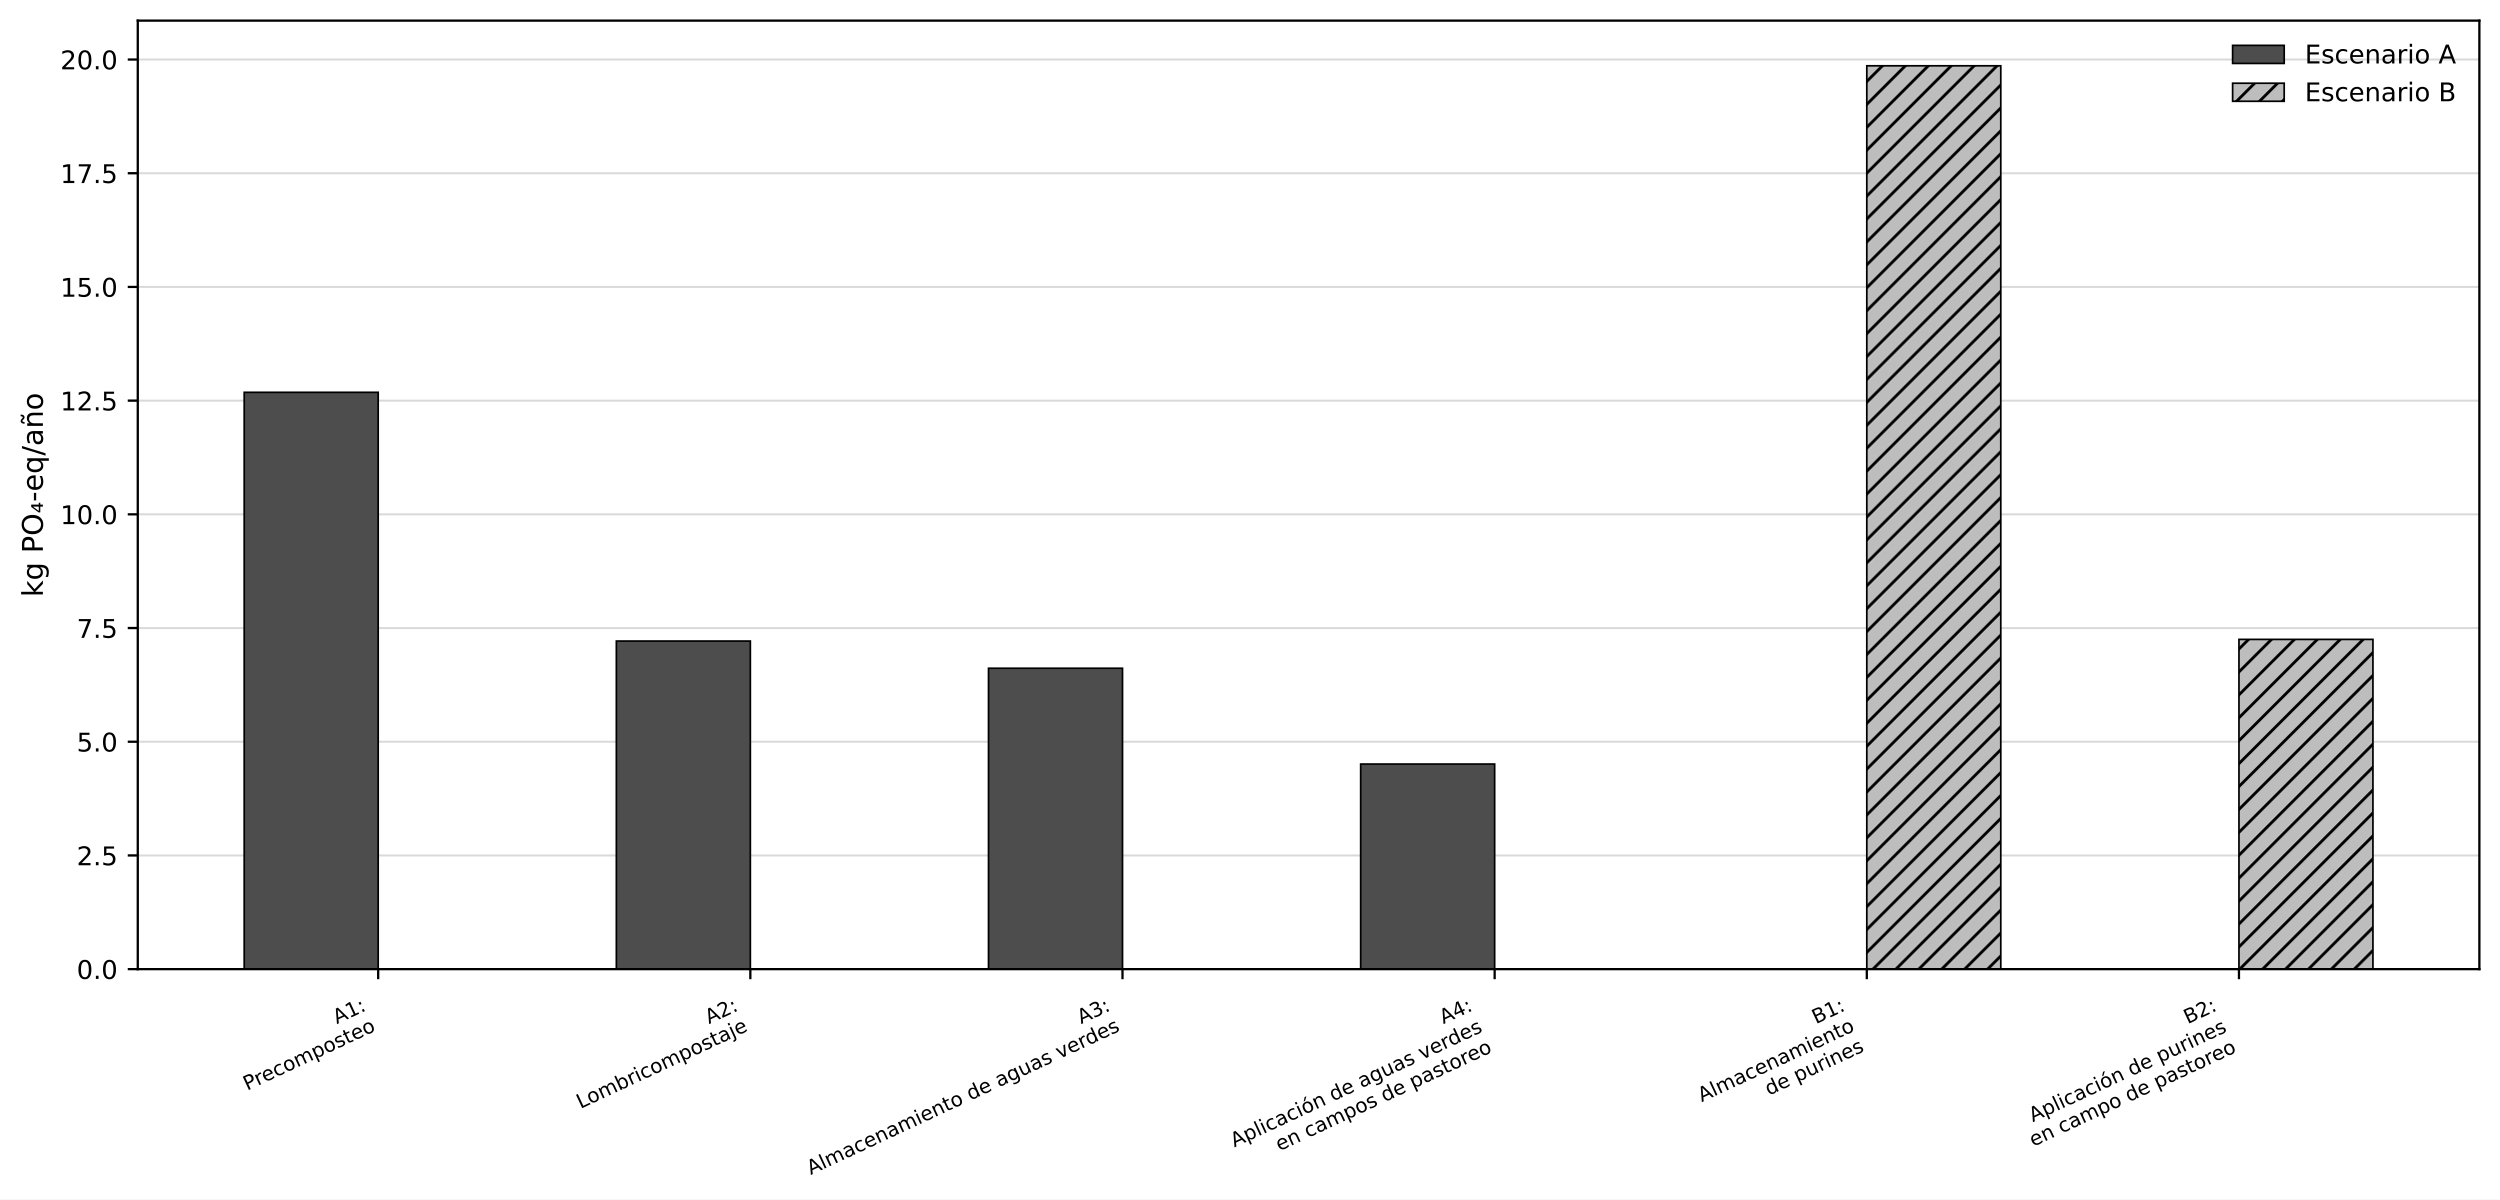
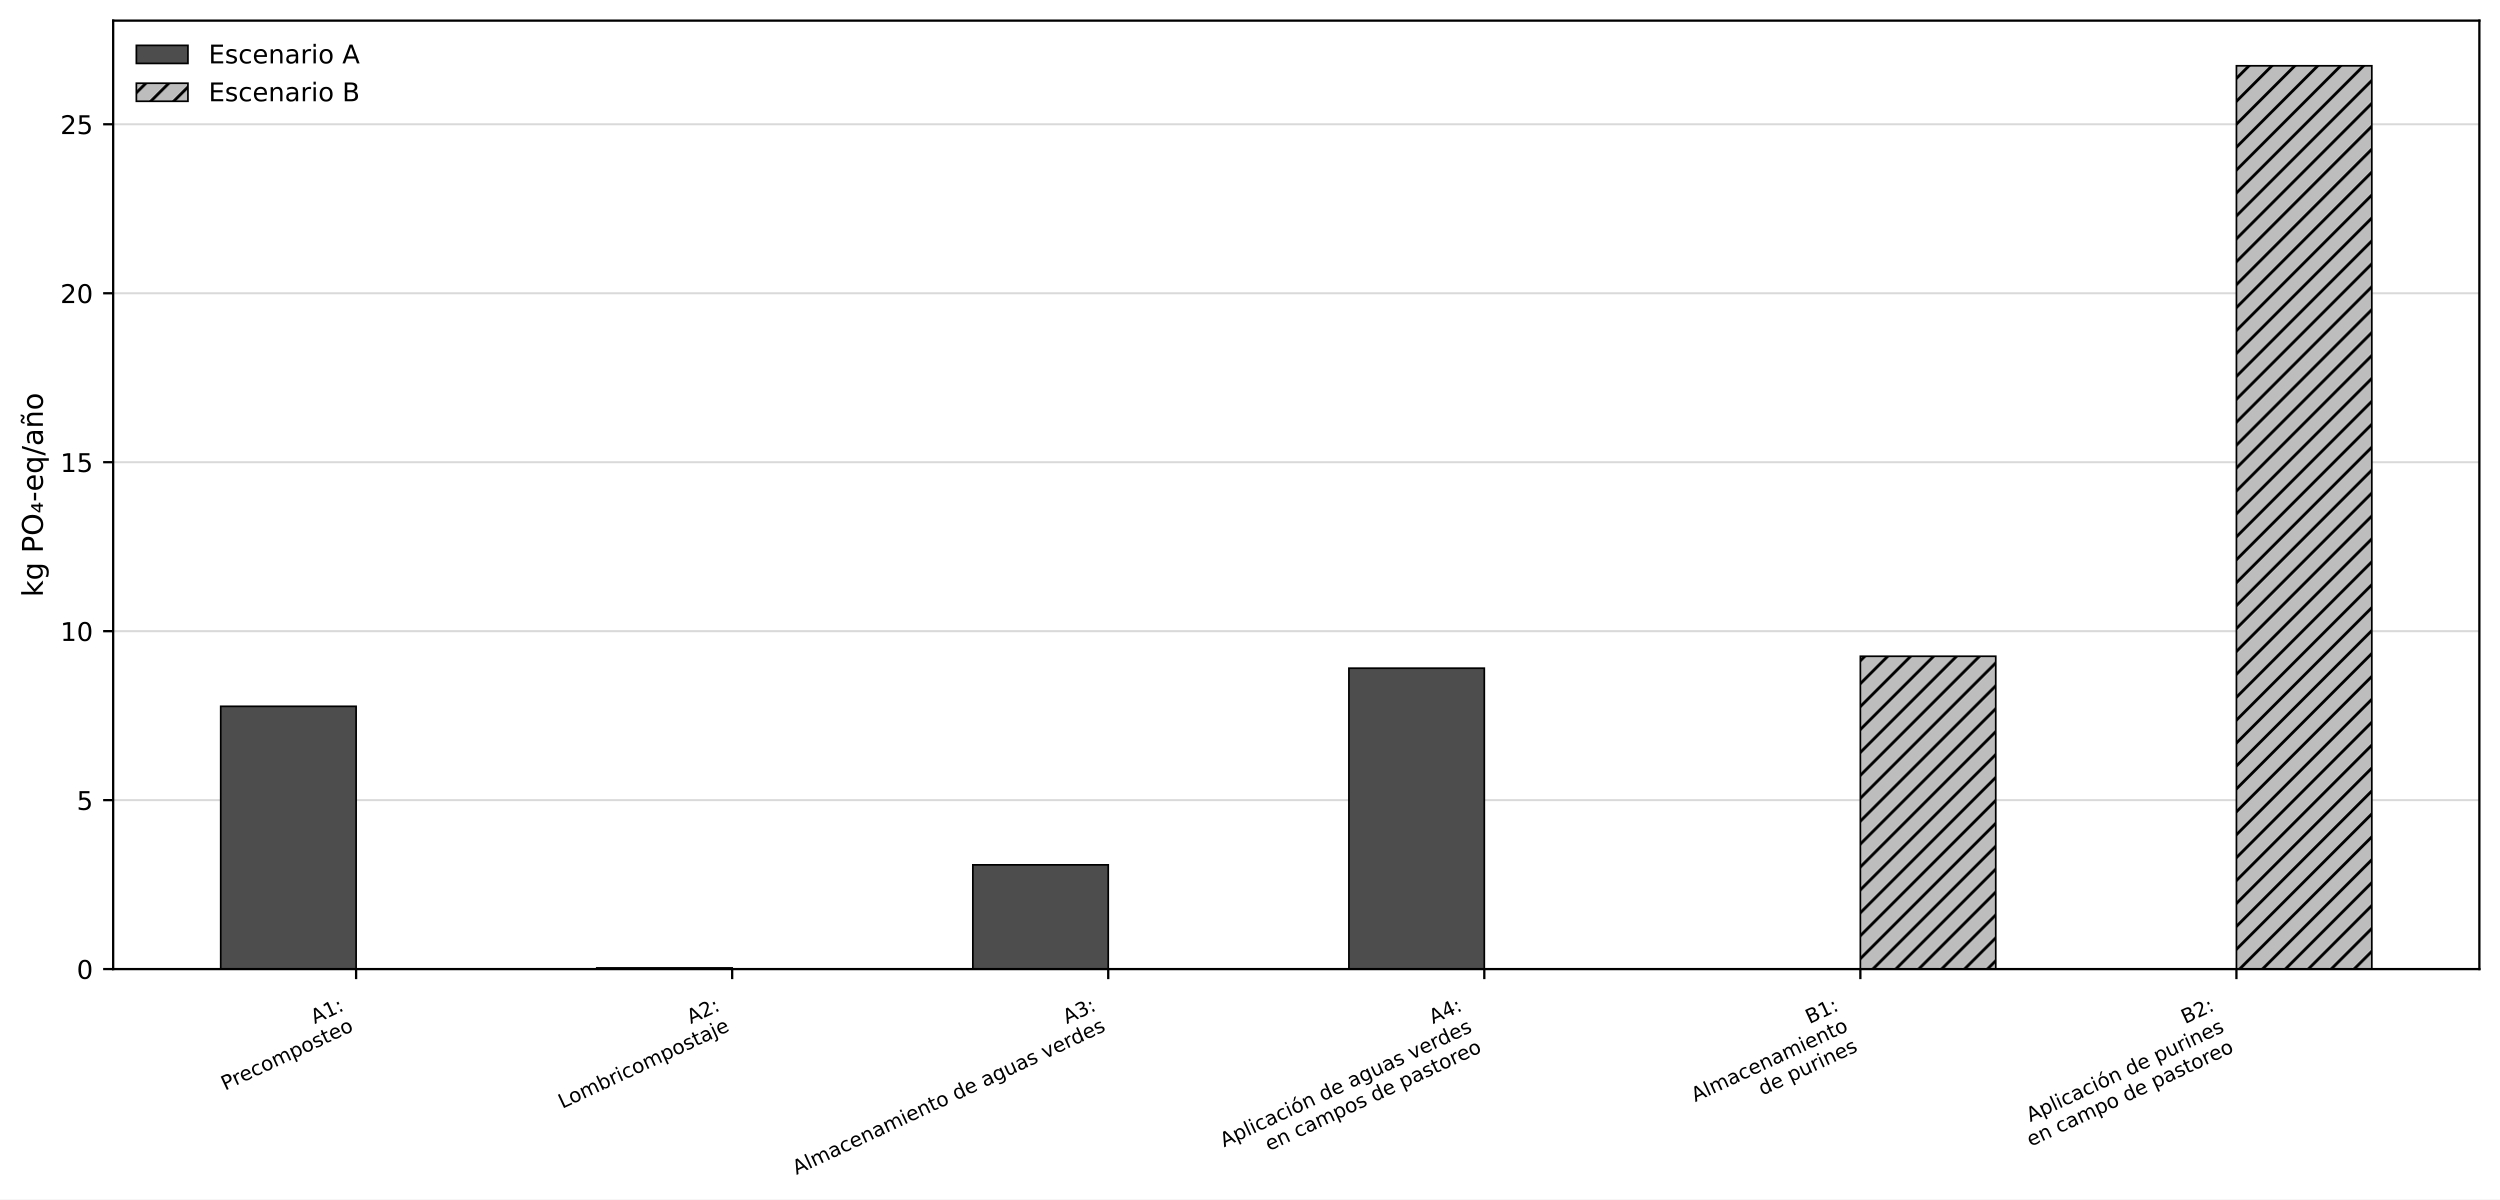
- <svg xmlns="http://www.w3.org/2000/svg" xmlns:xlink="http://www.w3.org/1999/xlink" width="872.584pt" height="418.665pt" viewBox="0 0 872.584 418.665" version="1.1">
+ <svg xmlns="http://www.w3.org/2000/svg" xmlns:xlink="http://www.w3.org/1999/xlink" width="872.638pt" height="418.665pt" viewBox="0 0 872.638 418.665" version="1.1">
  <defs>
    <style type="text/css">*{stroke-linejoin: round; stroke-linecap: butt}</style>
  </defs>
  <g id="figure_1">
    <g id="patch_1">
-       <path d="M 0 418.665 L 872.584 418.665 L 872.584 0 L 0 0 z " style="fill: #ffffff" />
+       <path d="M 0 418.665 L 872.638 418.665 L 872.638 0 L 0 0 z " style="fill: #ffffff" />
    </g>
    <g id="axes_1">
      <g id="patch_2">
-         <path d="M 48.087 338.264 L 865.384 338.264 L 865.384 7.2 L 48.087 7.2 z " style="fill: #ffffff" />
+         <path d="M 39.501 338.264 L 865.438 338.264 L 865.438 7.2 L 39.501 7.2 z " style="fill: #ffffff" />
      </g>
      <g id="matplotlib.axis_1">
        <g id="xtick_1">
          <g id="line2d_1">
            <defs>
              <path id="m8512bdd903" d="M 0 0 L 0 3.5 " style="stroke: #000000; stroke-width: 0.8" />
            </defs>
            <g>
-               <use xlink:href="#m8512bdd903" x="131.999" y="338.264" style="stroke: #000000; stroke-width: 0.8" />
+               <use xlink:href="#m8512bdd903" x="124.3" y="338.264" style="stroke: #000000; stroke-width: 0.8" />
            </g>
          </g>
          <g id="text_1">
-             <text style="font-size: 7px; font-family: 'DejaVu Sans'" transform="translate(117.558 357.4867) rotate(-25)">A1:</text>
-             <text style="font-size: 7px; font-family: 'DejaVu Sans'" transform="translate(86.26435 380.7279) rotate(-25)">Precomposteo</text>
+             <text style="font-size: 7px; font-family: 'DejaVu Sans'" transform="translate(109.8586 357.4867) rotate(-25)">A1:</text>
+             <text style="font-size: 7px; font-family: 'DejaVu Sans'" transform="translate(78.56486 380.7279) rotate(-25)">Precomposteo</text>
          </g>
        </g>
        <g id="xtick_2">
          <g id="line2d_2">
            <g>
-               <use xlink:href="#m8512bdd903" x="261.894" y="338.264" style="stroke: #000000; stroke-width: 0.8" />
+               <use xlink:href="#m8512bdd903" x="255.568" y="338.264" style="stroke: #000000; stroke-width: 0.8" />
            </g>
          </g>
          <g id="text_2">
-             <text style="font-size: 7px; font-family: 'DejaVu Sans'" transform="translate(247.4527 357.4867) rotate(-25)">A2:</text>
-             <text style="font-size: 7px; font-family: 'DejaVu Sans'" transform="translate(202.5904 387.0551) rotate(-25)">Lombricompostaje</text>
+             <text style="font-size: 7px; font-family: 'DejaVu Sans'" transform="translate(241.1263 357.4867) rotate(-25)">A2:</text>
+             <text style="font-size: 7px; font-family: 'DejaVu Sans'" transform="translate(196.2641 387.0551) rotate(-25)">Lombricompostaje</text>
          </g>
        </g>
        <g id="xtick_3">
          <g id="line2d_3">
            <g>
-               <use xlink:href="#m8512bdd903" x="391.789" y="338.264" style="stroke: #000000; stroke-width: 0.8" />
+               <use xlink:href="#m8512bdd903" x="386.835" y="338.264" style="stroke: #000000; stroke-width: 0.8" />
            </g>
          </g>
          <g id="text_3">
-             <text style="font-size: 7px; font-family: 'DejaVu Sans'" transform="translate(377.3473 357.4867) rotate(-25)">A3:</text>
-             <text style="font-size: 7px; font-family: 'DejaVu Sans'" transform="translate(282.9679 410.1453) rotate(-25)">Almacenamiento de aguas verdes</text>
+             <text style="font-size: 7px; font-family: 'DejaVu Sans'" transform="translate(372.3941 357.4867) rotate(-25)">A3:</text>
+             <text style="font-size: 7px; font-family: 'DejaVu Sans'" transform="translate(278.0148 410.1453) rotate(-25)">Almacenamiento de aguas verdes</text>
          </g>
        </g>
        <g id="xtick_4">
          <g id="line2d_4">
            <g>
-               <use xlink:href="#m8512bdd903" x="521.683" y="338.264" style="stroke: #000000; stroke-width: 0.8" />
+               <use xlink:href="#m8512bdd903" x="518.103" y="338.264" style="stroke: #000000; stroke-width: 0.8" />
            </g>
          </g>
          <g id="text_4">
-             <text style="font-size: 7px; font-family: 'DejaVu Sans'" transform="translate(503.7872 357.4867) rotate(-25)">A4:</text>
-             <text style="font-size: 7px; font-family: 'DejaVu Sans'" transform="translate(430.8335 400.5251) rotate(-25)">Aplicación de aguas verdes</text>
-             <text style="font-size: 7px; font-family: 'DejaVu Sans'" transform="translate(446.5539 401.8433) rotate(-25)">en campos de pastoreo</text>
+             <text style="font-size: 7px; font-family: 'DejaVu Sans'" transform="translate(500.2072 357.4867) rotate(-25)">A4:</text>
+             <text style="font-size: 7px; font-family: 'DejaVu Sans'" transform="translate(427.2535 400.5251) rotate(-25)">Aplicación de aguas verdes</text>
+             <text style="font-size: 7px; font-family: 'DejaVu Sans'" transform="translate(442.974 401.8433) rotate(-25)">en campos de pastoreo</text>
          </g>
        </g>
        <g id="xtick_5">
          <g id="line2d_5">
            <g>
-               <use xlink:href="#m8512bdd903" x="651.578" y="338.264" style="stroke: #000000; stroke-width: 0.8" />
+               <use xlink:href="#m8512bdd903" x="649.371" y="338.264" style="stroke: #000000; stroke-width: 0.8" />
            </g>
          </g>
          <g id="text_5">
-             <text style="font-size: 7px; font-family: 'DejaVu Sans'" transform="translate(633.8109 357.4927) rotate(-25)">B1:</text>
-             <text style="font-size: 7px; font-family: 'DejaVu Sans'" transform="translate(593.9447 384.7314) rotate(-25)">Almacenamiento</text>
-             <text style="font-size: 7px; font-family: 'DejaVu Sans'" transform="translate(617.3674 382.458) rotate(-25)">de purines</text>
+             <text style="font-size: 7px; font-family: 'DejaVu Sans'" transform="translate(631.6041 357.4927) rotate(-25)">B1:</text>
+             <text style="font-size: 7px; font-family: 'DejaVu Sans'" transform="translate(591.7379 384.7314) rotate(-25)">Almacenamiento</text>
+             <text style="font-size: 7px; font-family: 'DejaVu Sans'" transform="translate(615.1606 382.458) rotate(-25)">de purines</text>
          </g>
        </g>
        <g id="xtick_6">
          <g id="line2d_6">
            <g>
-               <use xlink:href="#m8512bdd903" x="781.472" y="338.264" style="stroke: #000000; stroke-width: 0.8" />
+               <use xlink:href="#m8512bdd903" x="780.639" y="338.264" style="stroke: #000000; stroke-width: 0.8" />
            </g>
          </g>
          <g id="text_6">
-             <text style="font-size: 7px; font-family: 'DejaVu Sans'" transform="translate(763.5635 357.4927) rotate(-25)">B2:</text>
-             <text style="font-size: 7px; font-family: 'DejaVu Sans'" transform="translate(709.5114 391.7171) rotate(-25)">Aplicación de purines</text>
-             <text style="font-size: 7px; font-family: 'DejaVu Sans'" transform="translate(709.6481 400.3022) rotate(-25)">en campo de pastoreo</text>
+             <text style="font-size: 7px; font-family: 'DejaVu Sans'" transform="translate(762.7299 357.4927) rotate(-25)">B2:</text>
+             <text style="font-size: 7px; font-family: 'DejaVu Sans'" transform="translate(708.6778 391.7171) rotate(-25)">Aplicación de purines</text>
+             <text style="font-size: 7px; font-family: 'DejaVu Sans'" transform="translate(708.8144 400.3022) rotate(-25)">en campo de pastoreo</text>
          </g>
        </g>
      </g>
      <g id="matplotlib.axis_2">
        <g id="ytick_1">
          <g id="line2d_7">
-             <path d="M 48.087 338.264 L 865.384 338.264 " clip-path="url(#pa5e0bcc238)" style="fill: none; stroke: #d9d9d9; stroke-width: 0.7; stroke-linecap: square" />
+             <path d="M 39.501 338.264 L 865.438 338.264 " clip-path="url(#pab1ca16d95)" style="fill: none; stroke: #d9d9d9; stroke-width: 0.7; stroke-linecap: square" />
          </g>
          <g id="line2d_8">
            <defs>
              <path id="me50acbb753" d="M 0 0 L -3.5 0 " style="stroke: #000000; stroke-width: 0.8" />
            </defs>
            <g>
-               <use xlink:href="#me50acbb753" x="48.087" y="338.264" style="stroke: #000000; stroke-width: 0.8" />
+               <use xlink:href="#me50acbb753" x="39.501" y="338.264" style="stroke: #000000; stroke-width: 0.8" />
            </g>
          </g>
          <g id="text_7">
-             <text style="font-size: 9px; font-family: 'DejaVu Sans'; text-anchor: end" x="41.087" y="341.683" transform="rotate(-0 41.0875 341.6829)">0.0</text>
+             <text style="font-size: 9px; font-family: 'DejaVu Sans'; text-anchor: end" x="32.501" y="341.683" transform="rotate(-0 32.50094 341.6829)">0</text>
          </g>
        </g>
        <g id="ytick_2">
          <g id="line2d_9">
-             <path d="M 48.087 298.578 L 865.384 298.578 " clip-path="url(#pa5e0bcc238)" style="fill: none; stroke: #d9d9d9; stroke-width: 0.7; stroke-linecap: square" />
+             <path d="M 39.501 279.287 L 865.438 279.287 " clip-path="url(#pab1ca16d95)" style="fill: none; stroke: #d9d9d9; stroke-width: 0.7; stroke-linecap: square" />
          </g>
          <g id="line2d_10">
            <g>
-               <use xlink:href="#me50acbb753" x="48.087" y="298.578" style="stroke: #000000; stroke-width: 0.8" />
+               <use xlink:href="#me50acbb753" x="39.501" y="279.287" style="stroke: #000000; stroke-width: 0.8" />
            </g>
          </g>
          <g id="text_8">
-             <text style="font-size: 9px; font-family: 'DejaVu Sans'; text-anchor: end" x="41.087" y="301.998" transform="rotate(-0 41.0875 301.9976)">2.5</text>
+             <text style="font-size: 9px; font-family: 'DejaVu Sans'; text-anchor: end" x="32.501" y="282.707" transform="rotate(-0 32.50094 282.7067)">5</text>
          </g>
        </g>
        <g id="ytick_3">
          <g id="line2d_11">
-             <path d="M 48.087 258.893 L 865.384 258.893 " clip-path="url(#pa5e0bcc238)" style="fill: none; stroke: #d9d9d9; stroke-width: 0.7; stroke-linecap: square" />
+             <path d="M 39.501 220.311 L 865.438 220.311 " clip-path="url(#pab1ca16d95)" style="fill: none; stroke: #d9d9d9; stroke-width: 0.7; stroke-linecap: square" />
          </g>
          <g id="line2d_12">
            <g>
-               <use xlink:href="#me50acbb753" x="48.087" y="258.893" style="stroke: #000000; stroke-width: 0.8" />
+               <use xlink:href="#me50acbb753" x="39.501" y="220.311" style="stroke: #000000; stroke-width: 0.8" />
            </g>
          </g>
          <g id="text_9">
-             <text style="font-size: 9px; font-family: 'DejaVu Sans'; text-anchor: end" x="41.087" y="262.312" transform="rotate(-0 41.0875 262.3124)">5.0</text>
+             <text style="font-size: 9px; font-family: 'DejaVu Sans'; text-anchor: end" x="32.501" y="223.731" transform="rotate(-0 32.50094 223.7306)">10</text>
          </g>
        </g>
        <g id="ytick_4">
          <g id="line2d_13">
-             <path d="M 48.087 219.208 L 865.384 219.208 " clip-path="url(#pa5e0bcc238)" style="fill: none; stroke: #d9d9d9; stroke-width: 0.7; stroke-linecap: square" />
+             <path d="M 39.501 161.335 L 865.438 161.335 " clip-path="url(#pab1ca16d95)" style="fill: none; stroke: #d9d9d9; stroke-width: 0.7; stroke-linecap: square" />
          </g>
          <g id="line2d_14">
            <g>
-               <use xlink:href="#me50acbb753" x="48.087" y="219.208" style="stroke: #000000; stroke-width: 0.8" />
+               <use xlink:href="#me50acbb753" x="39.501" y="161.335" style="stroke: #000000; stroke-width: 0.8" />
            </g>
          </g>
          <g id="text_10">
-             <text style="font-size: 9px; font-family: 'DejaVu Sans'; text-anchor: end" x="41.087" y="222.627" transform="rotate(-0 41.0875 222.6271)">7.5</text>
+             <text style="font-size: 9px; font-family: 'DejaVu Sans'; text-anchor: end" x="32.501" y="164.754" transform="rotate(-0 32.50094 164.7545)">15</text>
          </g>
        </g>
        <g id="ytick_5">
          <g id="line2d_15">
-             <path d="M 48.087 179.523 L 865.384 179.523 " clip-path="url(#pa5e0bcc238)" style="fill: none; stroke: #d9d9d9; stroke-width: 0.7; stroke-linecap: square" />
+             <path d="M 39.501 102.359 L 865.438 102.359 " clip-path="url(#pab1ca16d95)" style="fill: none; stroke: #d9d9d9; stroke-width: 0.7; stroke-linecap: square" />
          </g>
          <g id="line2d_16">
            <g>
-               <use xlink:href="#me50acbb753" x="48.087" y="179.523" style="stroke: #000000; stroke-width: 0.8" />
+               <use xlink:href="#me50acbb753" x="39.501" y="102.359" style="stroke: #000000; stroke-width: 0.8" />
            </g>
          </g>
          <g id="text_11">
-             <text style="font-size: 9px; font-family: 'DejaVu Sans'; text-anchor: end" x="41.087" y="182.942" transform="rotate(-0 41.0875 182.9418)">10.0</text>
+             <text style="font-size: 9px; font-family: 'DejaVu Sans'; text-anchor: end" x="32.501" y="105.778" transform="rotate(-0 32.50094 105.7783)">20</text>
          </g>
        </g>
        <g id="ytick_6">
          <g id="line2d_17">
-             <path d="M 48.087 139.837 L 865.384 139.837 " clip-path="url(#pa5e0bcc238)" style="fill: none; stroke: #d9d9d9; stroke-width: 0.7; stroke-linecap: square" />
+             <path d="M 39.501 43.383 L 865.438 43.383 " clip-path="url(#pab1ca16d95)" style="fill: none; stroke: #d9d9d9; stroke-width: 0.7; stroke-linecap: square" />
          </g>
          <g id="line2d_18">
            <g>
-               <use xlink:href="#me50acbb753" x="48.087" y="139.837" style="stroke: #000000; stroke-width: 0.8" />
+               <use xlink:href="#me50acbb753" x="39.501" y="43.383" style="stroke: #000000; stroke-width: 0.8" />
            </g>
          </g>
          <g id="text_12">
-             <text style="font-size: 9px; font-family: 'DejaVu Sans'; text-anchor: end" x="41.087" y="143.257" transform="rotate(-0 41.0875 143.2566)">12.5</text>
-           </g>
-         </g>
-         <g id="ytick_7">
-           <g id="line2d_19">
-             <path d="M 48.087 100.152 L 865.384 100.152 " clip-path="url(#pa5e0bcc238)" style="fill: none; stroke: #d9d9d9; stroke-width: 0.7; stroke-linecap: square" />
-           </g>
-           <g id="line2d_20">
-             <g>
-               <use xlink:href="#me50acbb753" x="48.087" y="100.152" style="stroke: #000000; stroke-width: 0.8" />
-             </g>
-           </g>
-           <g id="text_13">
-             <text style="font-size: 9px; font-family: 'DejaVu Sans'; text-anchor: end" x="41.087" y="103.571" transform="rotate(-0 41.0875 103.5713)">15.0</text>
-           </g>
-         </g>
-         <g id="ytick_8">
-           <g id="line2d_21">
-             <path d="M 48.087 60.467 L 865.384 60.467 " clip-path="url(#pa5e0bcc238)" style="fill: none; stroke: #d9d9d9; stroke-width: 0.7; stroke-linecap: square" />
-           </g>
-           <g id="line2d_22">
-             <g>
-               <use xlink:href="#me50acbb753" x="48.087" y="60.467" style="stroke: #000000; stroke-width: 0.8" />
-             </g>
-           </g>
-           <g id="text_14">
-             <text style="font-size: 9px; font-family: 'DejaVu Sans'; text-anchor: end" x="41.087" y="63.886" transform="rotate(-0 41.0875 63.88602)">17.5</text>
-           </g>
-         </g>
-         <g id="ytick_9">
-           <g id="line2d_23">
-             <path d="M 48.087 20.781 L 865.384 20.781 " clip-path="url(#pa5e0bcc238)" style="fill: none; stroke: #d9d9d9; stroke-width: 0.7; stroke-linecap: square" />
-           </g>
-           <g id="line2d_24">
-             <g>
-               <use xlink:href="#me50acbb753" x="48.087" y="20.781" style="stroke: #000000; stroke-width: 0.8" />
-             </g>
-           </g>
-           <g id="text_15">
-             <text style="font-size: 9px; font-family: 'DejaVu Sans'; text-anchor: end" x="41.087" y="24.201" transform="rotate(-0 41.0875 24.20076)">20.0</text>
-           </g>
-         </g>
-         <g id="text_16">
+             <text style="font-size: 9px; font-family: 'DejaVu Sans'; text-anchor: end" x="32.501" y="46.802" transform="rotate(-0 32.50094 46.80218)">25</text>
+           </g>
+         </g>
+         <g id="text_13">
          <text style="font-size: 10px; font-family: 'DejaVu Sans'; text-anchor: middle" x="14.969" y="172.732" transform="rotate(-90 14.96875 172.7318)">kg PO₄-eq/año</text>
        </g>
      </g>
      <g id="patch_3">
-         <path d="M 85.237 338.264 L 131.999 338.264 L 131.999 136.941 L 85.237 136.941 z " clip-path="url(#pa5e0bcc238)" style="fill: #4d4d4d; stroke: #000000; stroke-width: 0.6; stroke-linejoin: miter" />
+         <path d="M 77.044 338.264 L 124.3 338.264 L 124.3 246.554 L 77.044 246.554 z " clip-path="url(#pab1ca16d95)" style="fill: #4d4d4d; stroke: #000000; stroke-width: 0.6; stroke-linejoin: miter" />
      </g>
      <g id="patch_4">
-         <path d="M 215.132 338.264 L 261.894 338.264 L 261.894 223.756 L 215.132 223.756 z " clip-path="url(#pa5e0bcc238)" style="fill: #4d4d4d; stroke: #000000; stroke-width: 0.6; stroke-linejoin: miter" />
+         <path d="M 208.311 338.264 L 255.568 338.264 L 255.568 337.871 L 208.311 337.871 z " clip-path="url(#pab1ca16d95)" style="fill: #4d4d4d; stroke: #000000; stroke-width: 0.6; stroke-linejoin: miter" />
      </g>
      <g id="patch_5">
-         <path d="M 345.027 338.264 L 391.789 338.264 L 391.789 233.235 L 345.027 233.235 z " clip-path="url(#pa5e0bcc238)" style="fill: #4d4d4d; stroke: #000000; stroke-width: 0.6; stroke-linejoin: miter" />
+         <path d="M 339.579 338.264 L 386.835 338.264 L 386.835 301.891 L 339.579 301.891 z " clip-path="url(#pab1ca16d95)" style="fill: #4d4d4d; stroke: #000000; stroke-width: 0.6; stroke-linejoin: miter" />
      </g>
      <g id="patch_6">
-         <path d="M 474.921 338.264 L 521.683 338.264 L 521.683 266.673 L 474.921 266.673 z " clip-path="url(#pa5e0bcc238)" style="fill: #4d4d4d; stroke: #000000; stroke-width: 0.6; stroke-linejoin: miter" />
+         <path d="M 470.847 338.264 L 518.103 338.264 L 518.103 233.235 L 470.847 233.235 z " clip-path="url(#pab1ca16d95)" style="fill: #4d4d4d; stroke: #000000; stroke-width: 0.6; stroke-linejoin: miter" />
      </g>
      <g id="patch_7">
-         <path d="M 604.816 338.264 L 651.578 338.264 L 651.578 338.264 L 604.816 338.264 z " clip-path="url(#pa5e0bcc238)" style="fill: #4d4d4d; stroke: #000000; stroke-width: 0.6; stroke-linejoin: miter" />
+         <path d="M 602.115 338.264 L 649.371 338.264 L 649.371 338.264 L 602.115 338.264 z " clip-path="url(#pab1ca16d95)" style="fill: #4d4d4d; stroke: #000000; stroke-width: 0.6; stroke-linejoin: miter" />
      </g>
      <g id="patch_8">
-         <path d="M 734.71 338.264 L 781.472 338.264 L 781.472 338.264 L 734.71 338.264 z " clip-path="url(#pa5e0bcc238)" style="fill: #4d4d4d; stroke: #000000; stroke-width: 0.6; stroke-linejoin: miter" />
+         <path d="M 733.382 338.264 L 780.639 338.264 L 780.639 338.264 L 733.382 338.264 z " clip-path="url(#pab1ca16d95)" style="fill: #4d4d4d; stroke: #000000; stroke-width: 0.6; stroke-linejoin: miter" />
      </g>
      <g id="patch_9">
-         <path d="M 131.999 338.264 L 178.761 338.264 L 178.761 338.264 L 131.999 338.264 z " clip-path="url(#pa5e0bcc238)" style="fill: url(#h616a057982); stroke: #000000; stroke-width: 0.6; stroke-linejoin: miter" />
+         <path d="M 124.3 338.264 L 171.556 338.264 L 171.556 338.264 L 124.3 338.264 z " clip-path="url(#pab1ca16d95)" style="fill: url(#h616a057982); stroke: #000000; stroke-width: 0.6; stroke-linejoin: miter" />
      </g>
      <g id="patch_10">
-         <path d="M 261.894 338.264 L 308.656 338.264 L 308.656 338.264 L 261.894 338.264 z " clip-path="url(#pa5e0bcc238)" style="fill: url(#h616a057982); stroke: #000000; stroke-width: 0.6; stroke-linejoin: miter" />
+         <path d="M 255.568 338.264 L 302.824 338.264 L 302.824 338.264 L 255.568 338.264 z " clip-path="url(#pab1ca16d95)" style="fill: url(#h616a057982); stroke: #000000; stroke-width: 0.6; stroke-linejoin: miter" />
      </g>
      <g id="patch_11">
-         <path d="M 391.789 338.264 L 438.551 338.264 L 438.551 338.264 L 391.789 338.264 z " clip-path="url(#pa5e0bcc238)" style="fill: url(#h616a057982); stroke: #000000; stroke-width: 0.6; stroke-linejoin: miter" />
+         <path d="M 386.835 338.264 L 434.092 338.264 L 434.092 338.264 L 386.835 338.264 z " clip-path="url(#pab1ca16d95)" style="fill: url(#h616a057982); stroke: #000000; stroke-width: 0.6; stroke-linejoin: miter" />
      </g>
      <g id="patch_12">
-         <path d="M 521.683 338.264 L 568.445 338.264 L 568.445 338.264 L 521.683 338.264 z " clip-path="url(#pa5e0bcc238)" style="fill: url(#h616a057982); stroke: #000000; stroke-width: 0.6; stroke-linejoin: miter" />
+         <path d="M 518.103 338.264 L 565.36 338.264 L 565.36 338.264 L 518.103 338.264 z " clip-path="url(#pab1ca16d95)" style="fill: url(#h616a057982); stroke: #000000; stroke-width: 0.6; stroke-linejoin: miter" />
      </g>
      <g id="patch_13">
-         <path d="M 651.578 338.264 L 698.34 338.264 L 698.34 22.965 L 651.578 22.965 z " clip-path="url(#pa5e0bcc238)" style="fill: url(#h616a057982); stroke: #000000; stroke-width: 0.6; stroke-linejoin: miter" />
+         <path d="M 649.371 338.264 L 696.627 338.264 L 696.627 229.07 L 649.371 229.07 z " clip-path="url(#pab1ca16d95)" style="fill: url(#h616a057982); stroke: #000000; stroke-width: 0.6; stroke-linejoin: miter" />
      </g>
      <g id="patch_14">
-         <path d="M 781.472 338.264 L 828.235 338.264 L 828.235 223.176 L 781.472 223.176 z " clip-path="url(#pa5e0bcc238)" style="fill: url(#h616a057982); stroke: #000000; stroke-width: 0.6; stroke-linejoin: miter" />
+         <path d="M 780.639 338.264 L 827.895 338.264 L 827.895 22.965 L 780.639 22.965 z " clip-path="url(#pab1ca16d95)" style="fill: url(#h616a057982); stroke: #000000; stroke-width: 0.6; stroke-linejoin: miter" />
      </g>
      <g id="patch_15">
-         <path d="M 48.087 338.264 L 48.087 7.2 " style="fill: none; stroke: #000000; stroke-width: 0.8; stroke-linejoin: miter; stroke-linecap: square" />
+         <path d="M 39.501 338.264 L 39.501 7.2 " style="fill: none; stroke: #000000; stroke-width: 0.8; stroke-linejoin: miter; stroke-linecap: square" />
      </g>
      <g id="patch_16">
-         <path d="M 865.384 338.264 L 865.384 7.2 " style="fill: none; stroke: #000000; stroke-width: 0.8; stroke-linejoin: miter; stroke-linecap: square" />
+         <path d="M 865.438 338.264 L 865.438 7.2 " style="fill: none; stroke: #000000; stroke-width: 0.8; stroke-linejoin: miter; stroke-linecap: square" />
      </g>
      <g id="patch_17">
-         <path d="M 48.087 338.264 L 865.384 338.264 " style="fill: none; stroke: #000000; stroke-width: 0.8; stroke-linejoin: miter; stroke-linecap: square" />
+         <path d="M 39.501 338.264 L 865.438 338.264 " style="fill: none; stroke: #000000; stroke-width: 0.8; stroke-linejoin: miter; stroke-linecap: square" />
      </g>
      <g id="patch_18">
-         <path d="M 48.087 7.2 L 865.384 7.2 " style="fill: none; stroke: #000000; stroke-width: 0.8; stroke-linejoin: miter; stroke-linecap: square" />
+         <path d="M 39.501 7.2 L 865.438 7.2 " style="fill: none; stroke: #000000; stroke-width: 0.8; stroke-linejoin: miter; stroke-linecap: square" />
      </g>
      <g id="legend_1">
        <g id="patch_19">
-           <path d="M 779.261 22.139 L 797.261 22.139 L 797.261 15.839 L 779.261 15.839 z " style="fill: #4d4d4d; stroke: #000000; stroke-width: 0.6; stroke-linejoin: miter" />
-         </g>
-         <g id="text_17">
-           <text style="font-size: 9px; font-family: 'DejaVu Sans'; text-anchor: start" x="804.461" y="22.139" transform="rotate(-0 804.4614 22.13859)">Escenario A</text>
+           <path d="M 47.601 22.139 L 65.601 22.139 L 65.601 15.839 L 47.601 15.839 z " style="fill: #4d4d4d; stroke: #000000; stroke-width: 0.6; stroke-linejoin: miter" />
+         </g>
+         <g id="text_14">
+           <text style="font-size: 9px; font-family: 'DejaVu Sans'; text-anchor: start" x="72.801" y="22.139" transform="rotate(-0 72.80094 22.13859)">Escenario A</text>
        </g>
        <g id="patch_20">
-           <path d="M 779.261 35.349 L 797.261 35.349 L 797.261 29.049 L 779.261 29.049 z " style="fill: url(#h616a057982); stroke: #000000; stroke-width: 0.6; stroke-linejoin: miter" />
-         </g>
-         <g id="text_18">
-           <text style="font-size: 9px; font-family: 'DejaVu Sans'; text-anchor: start" x="804.461" y="35.349" transform="rotate(-0 804.4614 35.34891)">Escenario B</text>
+           <path d="M 47.601 35.349 L 65.601 35.349 L 65.601 29.049 L 47.601 29.049 z " style="fill: url(#h616a057982); stroke: #000000; stroke-width: 0.6; stroke-linejoin: miter" />
+         </g>
+         <g id="text_15">
+           <text style="font-size: 9px; font-family: 'DejaVu Sans'; text-anchor: start" x="72.801" y="35.349" transform="rotate(-0 72.80094 35.34891)">Escenario B</text>
        </g>
      </g>
    </g>
  </g>
  <defs>
-     <clipPath id="pa5e0bcc238">
-       <rect x="48.087" y="7.2" width="817.297" height="331.064" />
+     <clipPath id="pab1ca16d95">
+       <rect x="39.501" y="7.2" width="825.937" height="331.064" />
    </clipPath>
  </defs>
  <defs>
    <pattern id="h616a057982" patternUnits="userSpaceOnUse" x="0" y="0" width="72" height="72">
      <rect x="0" y="0" width="73" height="73" fill="#bdbdbd" />
      <path d="M -36 36 L 36 -36 M -32 40 L 40 -32 M -28 44 L 44 -28 M -24 48 L 48 -24 M -20 52 L 52 -20 M -16 56 L 56 -16 M -12 60 L 60 -12 M -8 64 L 64 -8 M -4 68 L 68 -4 M 0 72 L 72 0 M 4 76 L 76 4 M 8 80 L 80 8 M 12 84 L 84 12 M 16 88 L 88 16 M 20 92 L 92 20 M 24 96 L 96 24 M 28 100 L 100 28 M 32 104 L 104 32 M 36 108 L 108 36 " style="fill: #000000; stroke: #000000; stroke-width: 1.0; stroke-linecap: butt; stroke-linejoin: miter" />
    </pattern>
  </defs>
</svg>
